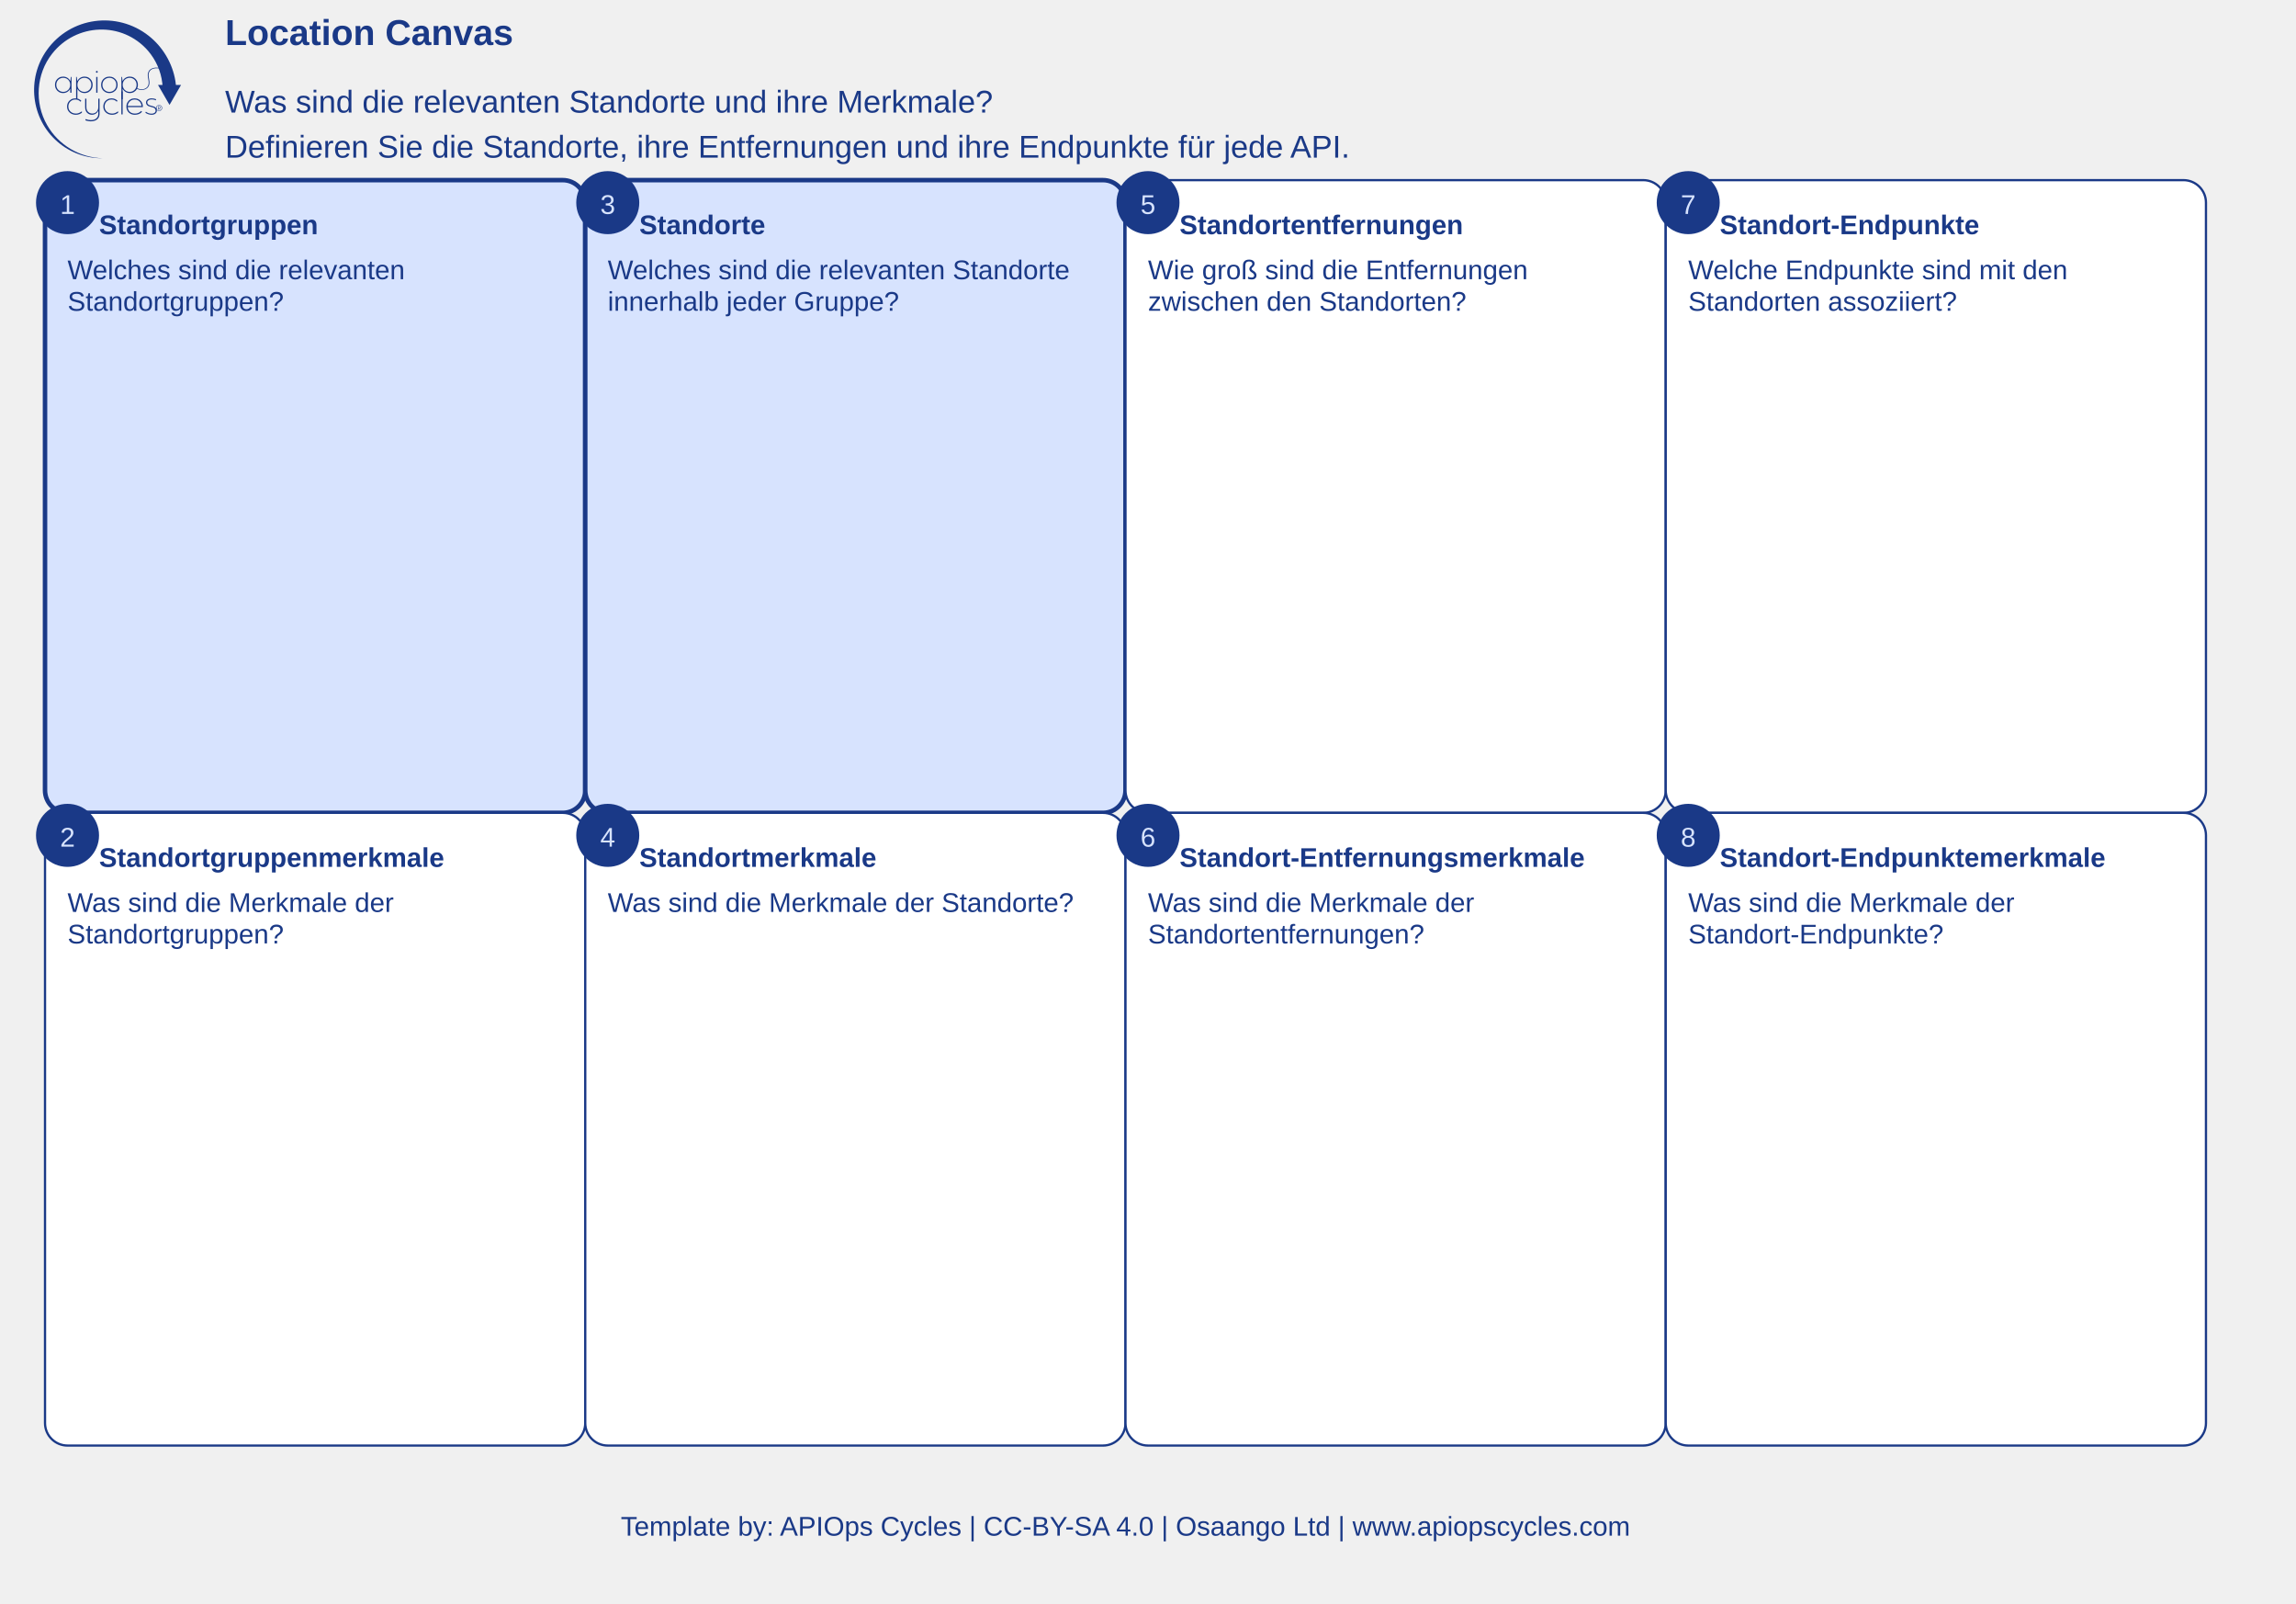
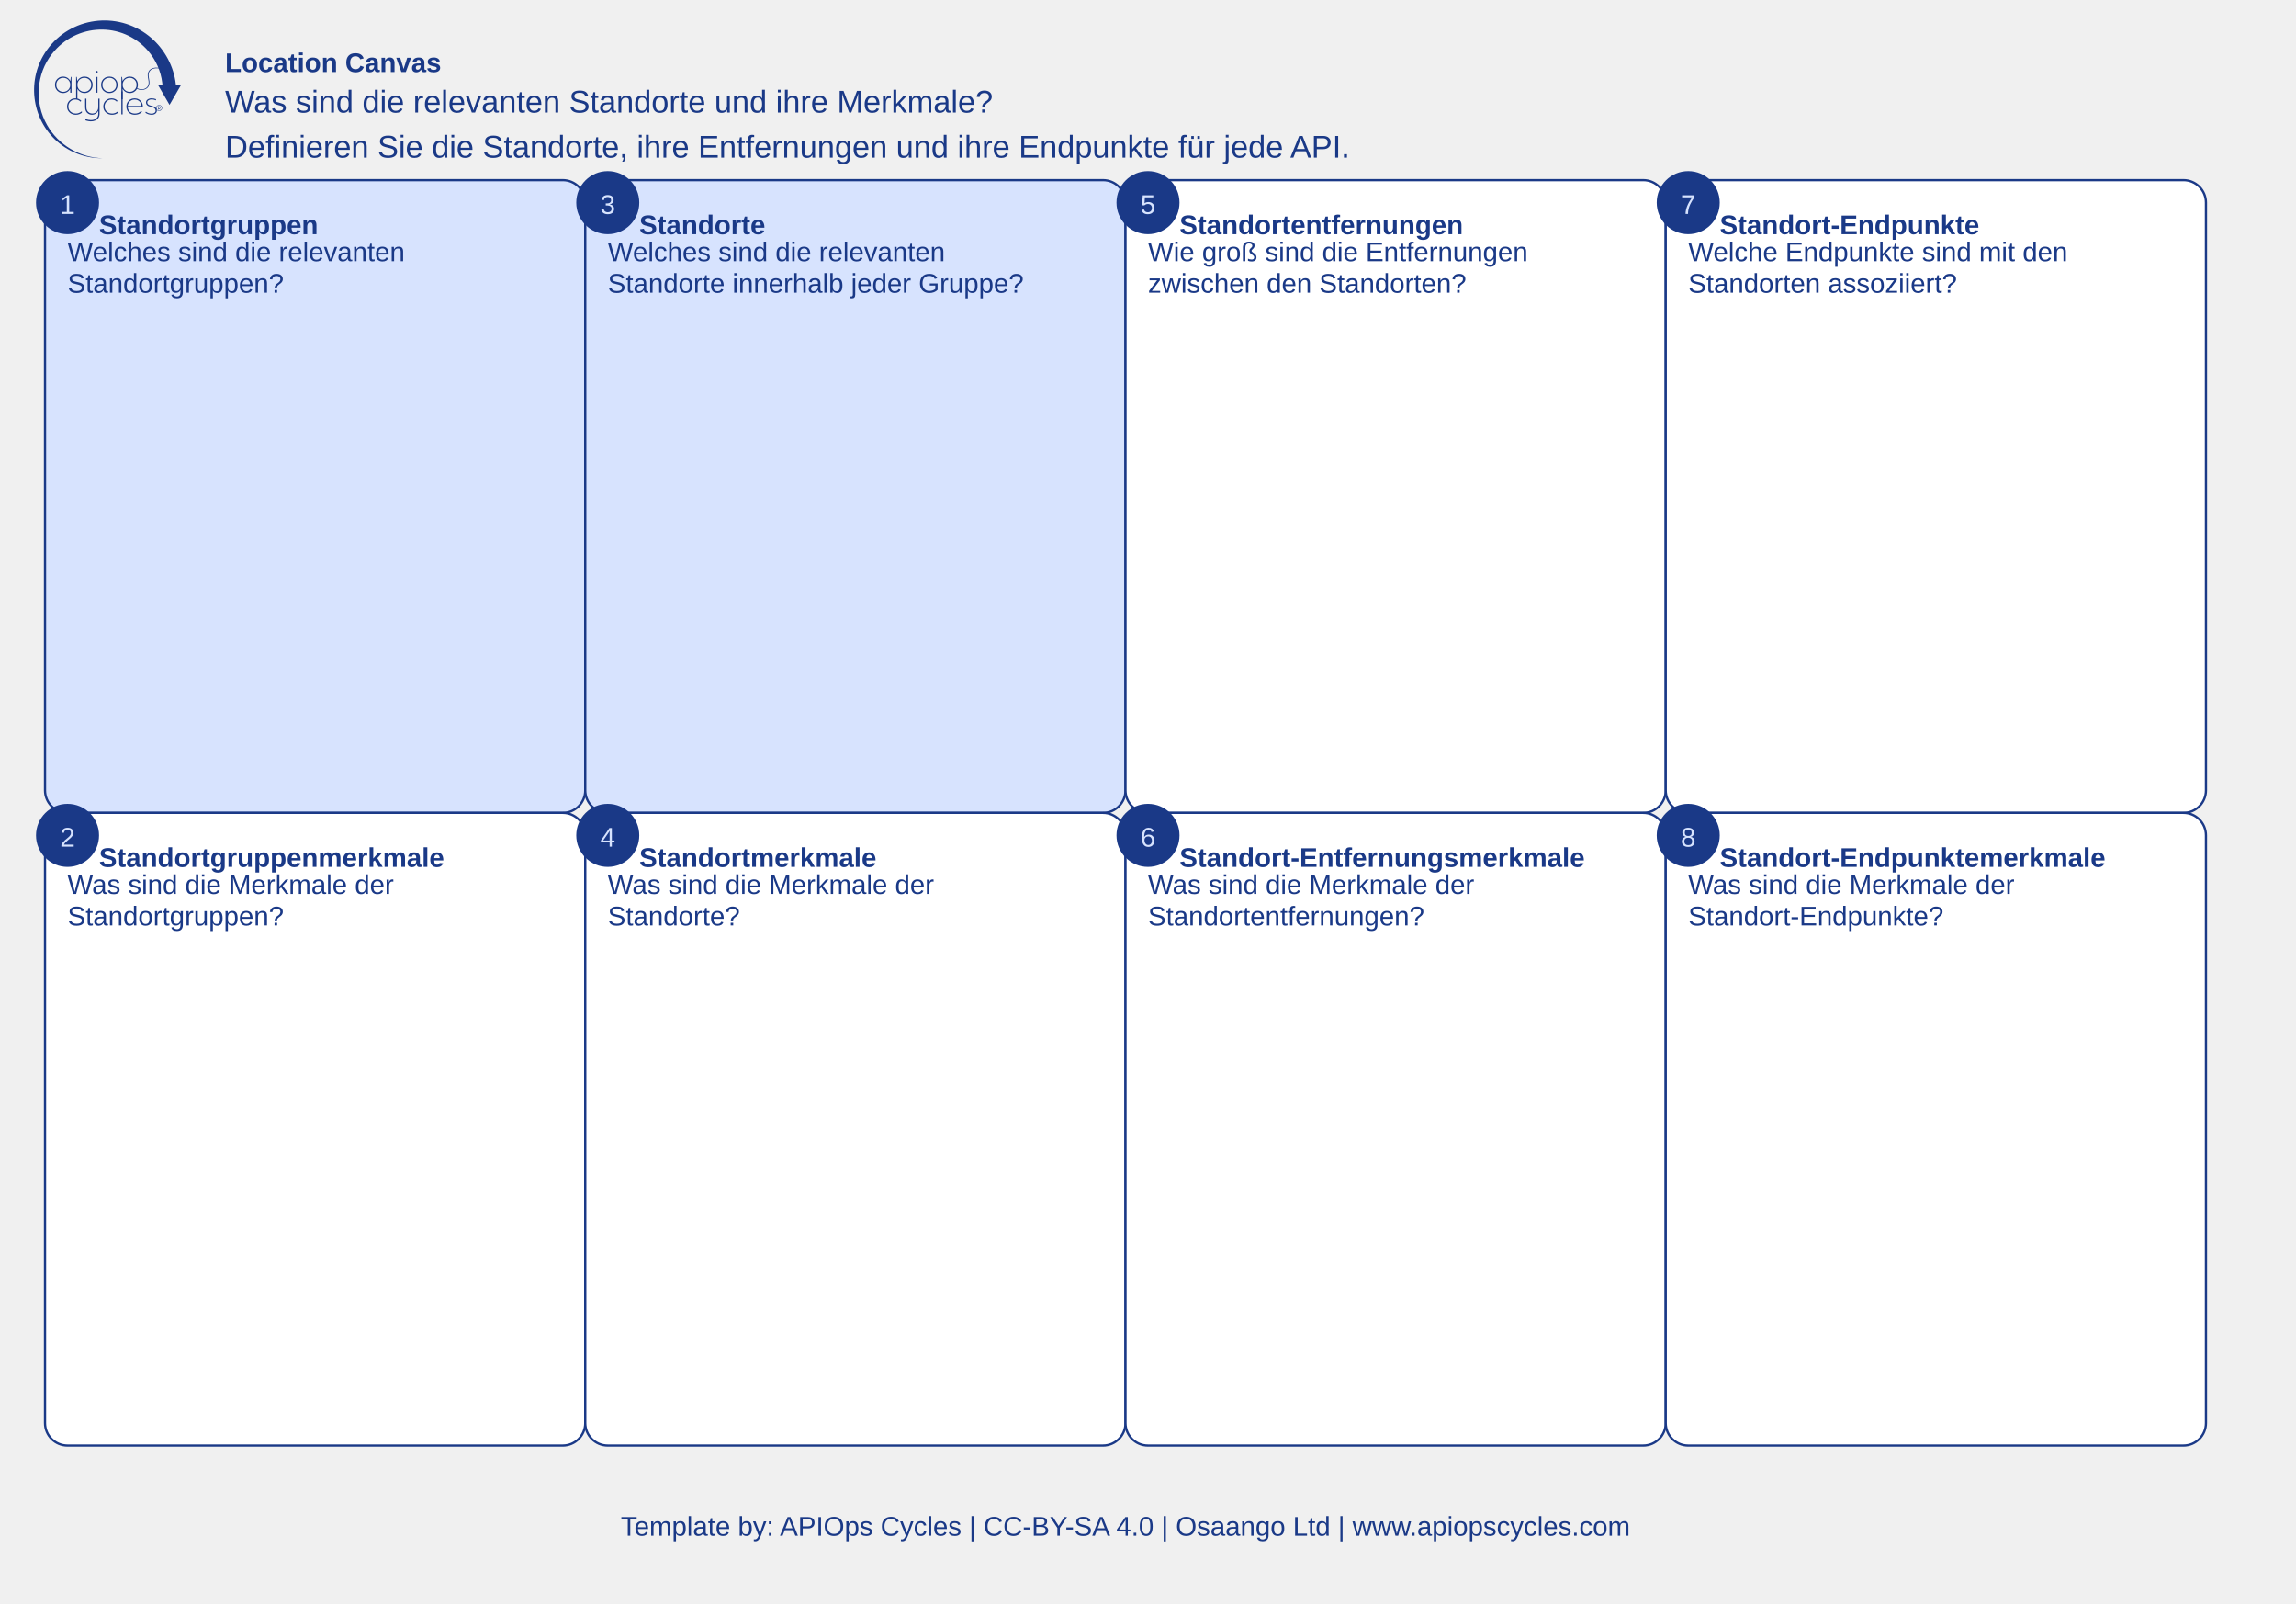
- <svg xmlns="http://www.w3.org/2000/svg" width="1020" height="712" style="background-color: rgb(245, 245, 255);">
-   <text x="100" y="20" text-anchor="start" font-family="Arial, sans-serif" font-size="16px" font-weight="bold" fill="#1a3987">Location Canvas</text>
-   <text x="100" y="50" text-anchor="start" font-family="Arial, sans-serif" font-size="14px" fill="#1a3987">Was sind die relevanten Standorte und ihre Merkmale?</text>
-   <text x="100" y="70" text-anchor="start" font-family="Arial, sans-serif" font-size="14px" fill="#1a3987">Definieren Sie die Standorte, ihre Entfernungen und ihre Endpunkte für jede API.</text>
-   <text x="500" y="682" text-anchor="middle" font-family="Arial, sans-serif" font-size="12" fill="#1a3987">Template by: APIOps Cycles | CC-BY-SA 4.0 | Osaango Ltd | <a href="http://www.apiopscycles.com" target="_blank">www.apiopscycles.com</a>
-   </text>
-   <rect x="20" y="80" width="240" height="281" fill="#ffffff" stroke="#1a3987" rx="10" ry="10" stroke-width="1" />
-   <rect x="20" y="80" width="240" height="281" fill="#d7e3fe" stroke="#1a3987" rx="10" ry="10" stroke-width="2" />
-   <circle cx="30" cy="90" r="14" fill="#1a3987" />
-   <text x="30" y="95" text-anchor="middle" font-family="Arial, sans-serif" font-size="12px" fill="#d7e3fe">1</text>
-   <text x="44" y="104" font-family="Arial, sans-serif" font-size="12px" font-weight="bold" fill="#1a3987">Standortgruppen</text>
-   <g />
-   <text x="30" y="124" font-family="Arial, sans-serif" font-size="12px" fill="#1a3987">Welches sind die relevanten </text>
-   <text x="30" y="138" font-family="Arial, sans-serif" font-size="12px" fill="#1a3987">Standortgruppen? </text>
-   <rect x="20" y="361" width="240" height="281" fill="#ffffff" stroke="#1a3987" rx="10" ry="10" stroke-width="1" />
-   <circle cx="30" cy="371" r="14" fill="#1a3987" />
-   <text x="30" y="376" text-anchor="middle" font-family="Arial, sans-serif" font-size="12px" fill="#d7e3fe">2</text>
-   <text x="44" y="385" font-family="Arial, sans-serif" font-size="12px" font-weight="bold" fill="#1a3987">Standortgruppenmerkmale</text>
-   <g />
-   <text x="30" y="405" font-family="Arial, sans-serif" font-size="12px" fill="#1a3987">Was sind die Merkmale der </text>
-   <text x="30" y="419" font-family="Arial, sans-serif" font-size="12px" fill="#1a3987">Standortgruppen? </text>
-   <rect x="260" y="80" width="240" height="281" fill="#ffffff" stroke="#1a3987" rx="10" ry="10" stroke-width="1" />
-   <rect x="260" y="80" width="240" height="281" fill="#d7e3fe" stroke="#1a3987" rx="10" ry="10" stroke-width="2" />
-   <circle cx="270" cy="90" r="14" fill="#1a3987" />
-   <text x="270" y="95" text-anchor="middle" font-family="Arial, sans-serif" font-size="12px" fill="#d7e3fe">3</text>
-   <text x="284" y="104" font-family="Arial, sans-serif" font-size="12px" font-weight="bold" fill="#1a3987">Standorte</text>
-   <g />
-   <text x="270" y="124" font-family="Arial, sans-serif" font-size="12px" fill="#1a3987">Welches sind die relevanten Standorte </text>
-   <text x="270" y="138" font-family="Arial, sans-serif" font-size="12px" fill="#1a3987">innerhalb jeder Gruppe? </text>
-   <rect x="260" y="361" width="240" height="281" fill="#ffffff" stroke="#1a3987" rx="10" ry="10" stroke-width="1" />
-   <circle cx="270" cy="371" r="14" fill="#1a3987" />
-   <text x="270" y="376" text-anchor="middle" font-family="Arial, sans-serif" font-size="12px" fill="#d7e3fe">4</text>
-   <text x="284" y="385" font-family="Arial, sans-serif" font-size="12px" font-weight="bold" fill="#1a3987">Standortmerkmale</text>
-   <g />
-   <text x="270" y="405" font-family="Arial, sans-serif" font-size="12px" fill="#1a3987">Was sind die Merkmale der Standorte? </text>
-   <rect x="500" y="80" width="240" height="281" fill="#ffffff" stroke="#1a3987" rx="10" ry="10" stroke-width="1" />
-   <circle cx="510" cy="90" r="14" fill="#1a3987" />
-   <text x="510" y="95" text-anchor="middle" font-family="Arial, sans-serif" font-size="12px" fill="#d7e3fe">5</text>
-   <text x="524" y="104" font-family="Arial, sans-serif" font-size="12px" font-weight="bold" fill="#1a3987">Standortentfernungen</text>
-   <g />
-   <text x="510" y="124" font-family="Arial, sans-serif" font-size="12px" fill="#1a3987">Wie groß sind die Entfernungen </text>
-   <text x="510" y="138" font-family="Arial, sans-serif" font-size="12px" fill="#1a3987">zwischen den Standorten? </text>
-   <rect x="500" y="361" width="240" height="281" fill="#ffffff" stroke="#1a3987" rx="10" ry="10" stroke-width="1" />
-   <circle cx="510" cy="371" r="14" fill="#1a3987" />
-   <text x="510" y="376" text-anchor="middle" font-family="Arial, sans-serif" font-size="12px" fill="#d7e3fe">6</text>
-   <text x="524" y="385" font-family="Arial, sans-serif" font-size="12px" font-weight="bold" fill="#1a3987">Standort-Entfernungsmerkmale</text>
-   <g />
-   <text x="510" y="405" font-family="Arial, sans-serif" font-size="12px" fill="#1a3987">Was sind die Merkmale der </text>
-   <text x="510" y="419" font-family="Arial, sans-serif" font-size="12px" fill="#1a3987">Standortentfernungen? </text>
-   <rect x="740" y="80" width="240" height="281" fill="#ffffff" stroke="#1a3987" rx="10" ry="10" stroke-width="1" />
-   <circle cx="750" cy="90" r="14" fill="#1a3987" />
-   <text x="750" y="95" text-anchor="middle" font-family="Arial, sans-serif" font-size="12px" fill="#d7e3fe">7</text>
-   <text x="764" y="104" font-family="Arial, sans-serif" font-size="12px" font-weight="bold" fill="#1a3987">Standort-Endpunkte</text>
-   <g />
-   <text x="750" y="124" font-family="Arial, sans-serif" font-size="12px" fill="#1a3987">Welche Endpunkte sind mit den </text>
-   <text x="750" y="138" font-family="Arial, sans-serif" font-size="12px" fill="#1a3987">Standorten assoziiert? </text>
-   <rect x="740" y="361" width="240" height="281" fill="#ffffff" stroke="#1a3987" rx="10" ry="10" stroke-width="1" />
-   <circle cx="750" cy="371" r="14" fill="#1a3987" />
-   <text x="750" y="376" text-anchor="middle" font-family="Arial, sans-serif" font-size="12px" fill="#d7e3fe">8</text>
-   <text x="764" y="385" font-family="Arial, sans-serif" font-size="12px" font-weight="bold" fill="#1a3987">Standort-Endpunktemerkmale</text>
-   <g />
-   <text x="750" y="405" font-family="Arial, sans-serif" font-size="12px" fill="#1a3987">Was sind die Merkmale der </text>
-   <text x="750" y="419" font-family="Arial, sans-serif" font-size="12px" fill="#1a3987">Standort-Endpunkte? </text>
+ <svg xmlns="http://www.w3.org/2000/svg" width="1020" height="712" font-family="Arial, sans-serif" font-size="12" style="background-color: #f5f5ff">
  <defs>
    <filter id="shadow">
      <feDropShadow dx="3" dy="3" stdDeviation="2" flood-color="rgba(0, 0, 0, 0.2)" />
    </filter>
  </defs>
-   <g transform="translate(10, 5) scale(0.1, 0.1)">
+   <g transform="translate(10, 5) scale(0.1,0.1)">
    <svg width="756" zoomAndPan="magnify" viewBox="0 0 567 567" height="756" preserveAspectRatio="xMidYMid meet" version="1.0" id="svg47">
      <defs id="defs5">
        <g id="g1" />
        <clipPath id="ecfbc6fc50">
          <path d="M 0.5 0 L 566.5 0 L 566.5 566 L 0.5 566 Z M 0.5 0 " clip-rule="nonzero" id="path1" />
        </clipPath>
        <clipPath id="4ee1efe14e">
          <path d="M 38 30 L 528.191 30 L 528.191 490 L 38 490 Z M 38 30 " clip-rule="nonzero" id="path2" />
        </clipPath>
        <clipPath id="631ef147b9">
          <path d="M 380 187 L 464 187 L 464 283 L 380 283 Z M 380 187 " clip-rule="nonzero" id="path3" />
        </clipPath>
        <clipPath id="dc9e064c61">
          <path d="M 463.609 187.988 L 458.23 287.418 L 379.734 283.168 L 385.113 183.742 Z M 463.609 187.988 " clip-rule="nonzero" id="path4" />
        </clipPath>
        <clipPath id="06f743e2a4">
          <path d="M 379.477 282.957 L 384.855 183.527 L 463.352 187.773 L 457.973 287.203 Z M 379.477 282.957 " clip-rule="nonzero" id="path5" />
        </clipPath>
      </defs>
      <g clip-path="url(#4ee1efe14e)" id="g8" style="fill:#1a3987;fill-opacity:1">
        <path fill="#ffffff" d="M 116.617 434.637 C 158.09 470.828 212.988 490.789 267.996 489.473 C 191.457 488.059 119.762 445.711 81.969 379.109 C 39.125 305.152 45.559 208.793 98.371 141.828 C 178.516 39.051 332.074 32.734 418.133 131.543 C 443.988 161.492 460.848 199.008 465.605 238.27 C 465.902 240.664 466.145 243.062 466.34 245.465 L 451.488 245.465 L 489.855 311.918 L 528.223 245.465 L 511.156 245.465 C 510.668 240.906 510.059 236.363 509.301 231.844 C 499.641 173.074 467.293 118.582 420.492 81.809 C 314.559 -1.688 159.801 18.852 81.219 129.086 C 13.043 224.371 27.914 357.969 116.617 434.637 " fill-opacity="1" fill-rule="nonzero" id="path8" style="fill:#1a3987;fill-opacity:1" />
      </g>
      <g fill="#ffffff" fill-opacity="1" id="g11" style="fill:#1a3987;fill-opacity:1">
        <g transform="translate(143.5886, 343.5815)" id="g10" style="fill:#1a3987;fill-opacity:1">
          <g id="g9" style="fill:#1a3987;fill-opacity:1">
            <path d="M 34.234 1.172 C 28.742 1.172 23.773 0.016 19.328 -2.297 C 14.879 -4.617 11.363 -7.844 8.781 -11.969 C 6.195 -16.094 4.906 -20.832 4.906 -26.188 C 4.906 -31.551 6.129 -36.273 8.578 -40.359 C 11.035 -44.453 14.32 -47.66 18.438 -49.984 C 22.562 -52.305 27.176 -53.469 32.281 -53.469 C 36.207 -53.469 39.938 -52.781 43.469 -51.406 C 47 -50.031 49.973 -47.938 52.391 -45.125 L 49.547 -42.391 C 47.516 -44.672 45.039 -46.43 42.125 -47.672 C 39.219 -48.922 35.938 -49.547 32.281 -49.547 C 28.031 -49.547 24.141 -48.562 20.609 -46.594 C 17.078 -44.633 14.281 -41.906 12.219 -38.406 C 10.156 -34.906 9.125 -30.832 9.125 -26.188 C 9.125 -21.613 10.234 -17.562 12.453 -14.031 C 14.68 -10.5 17.691 -7.734 21.484 -5.734 C 25.273 -3.742 29.523 -2.75 34.234 -2.75 C 38.098 -2.75 41.629 -3.453 44.828 -4.859 C 48.035 -6.266 51.176 -8.113 54.25 -10.406 L 54.25 -5.594 C 51.438 -3.438 48.363 -1.77 45.031 -0.594 C 41.695 0.582 38.098 1.172 34.234 1.172 Z M 34.234 1.172 " id="path9" style="fill:#1a3987;fill-opacity:1" />
          </g>
        </g>
      </g>
      <g fill="#ffffff" fill-opacity="1" id="g14" style="fill:#1a3987;fill-opacity:1">
        <g transform="translate(200.9774, 343.5815)" id="g13" style="fill:#1a3987;fill-opacity:1">
          <g id="g12" style="fill:#1a3987;fill-opacity:1">
            <path d="M 26.688 23.156 C 24.988 23.156 23.039 22.988 20.844 22.656 C 18.656 22.332 16.461 21.91 14.266 21.391 C 12.078 20.867 10.102 20.312 8.344 19.719 L 9.422 15.594 C 11.973 16.582 14.848 17.398 18.047 18.047 C 21.254 18.703 24.164 19.031 26.781 19.031 C 31.289 19.031 35.41 18.312 39.141 16.875 C 42.867 15.438 45.859 13.113 48.109 9.906 C 50.367 6.707 51.5 2.52 51.5 -2.656 L 51.5 -11.281 L 51.016 -11.281 C 49.055 -7.488 46.273 -4.461 42.672 -2.203 C 39.078 0.047 35.086 1.172 30.703 1.172 C 26.191 1.172 22.203 0.16 18.734 -1.859 C 15.273 -3.891 12.562 -6.77 10.594 -10.5 C 8.633 -14.227 7.656 -18.645 7.656 -23.75 L 7.656 -52.391 L 11.875 -52.391 L 11.875 -23.844 C 11.875 -19.52 12.723 -15.789 14.422 -12.656 C 16.117 -9.52 18.473 -7.098 21.484 -5.391 C 24.492 -3.691 27.895 -2.844 31.688 -2.844 C 35.352 -2.844 38.688 -3.738 41.688 -5.531 C 44.695 -7.332 47.082 -9.801 48.844 -12.938 C 50.613 -16.082 51.5 -19.719 51.5 -23.844 L 51.5 -52.391 L 55.719 -52.391 L 55.719 -2.656 C 55.719 3.301 54.395 8.191 51.75 12.016 C 49.102 15.848 45.586 18.66 41.203 20.453 C 36.816 22.254 31.977 23.156 26.688 23.156 Z M 26.688 23.156 " id="path11" style="fill:#1a3987;fill-opacity:1" />
          </g>
        </g>
      </g>
      <g fill="#ffffff" fill-opacity="1" id="g17" style="fill:#1a3987;fill-opacity:1">
        <g transform="translate(264.3502, 343.5815)" id="g16" style="fill:#1a3987;fill-opacity:1">
          <g id="g15" style="fill:#1a3987;fill-opacity:1">
            <path d="M 34.234 1.172 C 28.742 1.172 23.773 0.016 19.328 -2.297 C 14.879 -4.617 11.363 -7.844 8.781 -11.969 C 6.195 -16.094 4.906 -20.832 4.906 -26.188 C 4.906 -31.551 6.129 -36.273 8.578 -40.359 C 11.035 -44.453 14.32 -47.66 18.438 -49.984 C 22.562 -52.305 27.176 -53.469 32.281 -53.469 C 36.207 -53.469 39.938 -52.781 43.469 -51.406 C 47 -50.031 49.973 -47.938 52.391 -45.125 L 49.547 -42.391 C 47.516 -44.672 45.039 -46.43 42.125 -47.672 C 39.219 -48.922 35.938 -49.547 32.281 -49.547 C 28.031 -49.547 24.141 -48.562 20.609 -46.594 C 17.078 -44.633 14.281 -41.906 12.219 -38.406 C 10.156 -34.906 9.125 -30.832 9.125 -26.188 C 9.125 -21.613 10.234 -17.562 12.453 -14.031 C 14.68 -10.5 17.691 -7.734 21.484 -5.734 C 25.273 -3.742 29.523 -2.75 34.234 -2.75 C 38.098 -2.75 41.629 -3.453 44.828 -4.859 C 48.035 -6.266 51.176 -8.113 54.25 -10.406 L 54.25 -5.594 C 51.438 -3.438 48.363 -1.77 45.031 -0.594 C 41.695 0.582 38.098 1.172 34.234 1.172 Z M 34.234 1.172 " id="path14" style="fill:#1a3987;fill-opacity:1" />
          </g>
        </g>
      </g>
      <g fill="#ffffff" fill-opacity="1" id="g20" style="fill:#1a3987;fill-opacity:1">
        <g transform="translate(321.739, 343.5815)" id="g19" style="fill:#1a3987;fill-opacity:1">
          <g id="g18" style="fill:#1a3987;fill-opacity:1">
            <path d="M 7.656 0 L 7.656 -76.422 L 11.875 -76.422 L 11.875 0 Z M 7.656 0 " id="path17" style="fill:#1a3987;fill-opacity:1" />
          </g>
        </g>
      </g>
      <g fill="#ffffff" fill-opacity="1" id="g23" style="fill:#1a3987;fill-opacity:1">
        <g transform="translate(341.261, 343.5815)" id="g22" style="fill:#1a3987;fill-opacity:1">
          <g id="g21" style="fill:#1a3987;fill-opacity:1">
            <path d="M 33.266 1.172 C 27.566 1.172 22.594 0.016 18.344 -2.297 C 14.094 -4.617 10.789 -7.844 8.438 -11.969 C 6.082 -16.094 4.906 -20.832 4.906 -26.188 C 4.906 -31.551 6.129 -36.273 8.578 -40.359 C 11.035 -44.453 14.32 -47.66 18.438 -49.984 C 22.562 -52.305 27.176 -53.469 32.281 -53.469 C 37.383 -53.469 42.008 -52.305 46.156 -49.984 C 50.312 -47.66 53.598 -44.453 56.016 -40.359 C 58.441 -36.273 59.656 -31.551 59.656 -26.188 L 59.656 -24.328 L 9.219 -24.328 C 9.477 -20.078 10.641 -16.316 12.703 -13.047 C 14.766 -9.773 17.547 -7.238 21.047 -5.438 C 24.547 -3.645 28.617 -2.75 33.266 -2.75 C 37.316 -2.75 41.172 -3.5 44.828 -5 C 48.492 -6.508 51.602 -8.766 54.156 -11.766 L 56.906 -8.531 C 53.895 -5.133 50.328 -2.664 46.203 -1.125 C 42.086 0.406 37.773 1.172 33.266 1.172 Z M 9.219 -28.156 L 55.328 -28.156 C 55.066 -32.406 53.875 -36.133 51.75 -39.344 C 49.625 -42.551 46.875 -45.051 43.5 -46.844 C 40.133 -48.645 36.395 -49.547 32.281 -49.547 C 28.219 -49.547 24.504 -48.645 21.141 -46.844 C 17.773 -45.051 15.031 -42.551 12.906 -39.344 C 10.781 -36.133 9.551 -32.406 9.219 -28.156 Z M 9.219 -28.156 " id="path20" style="fill:#1a3987;fill-opacity:1" />
          </g>
        </g>
      </g>
      <g fill="#ffffff" fill-opacity="1" id="g26" style="fill:#1a3987;fill-opacity:1">
        <g transform="translate(405.8111, 343.5815)" id="g25" style="fill:#1a3987;fill-opacity:1">
          <g id="g24" style="fill:#1a3987;fill-opacity:1">
            <path d="M 24.328 1.172 C 20.211 1.172 16.367 0.52 12.797 -0.781 C 9.234 -2.094 6.145 -3.695 3.531 -5.594 L 5.203 -9.031 C 7.492 -7.195 10.27 -5.641 13.531 -4.359 C 16.801 -3.086 20.336 -2.453 24.141 -2.453 C 28.316 -2.453 31.613 -3.383 34.031 -5.25 C 36.457 -7.113 37.672 -9.516 37.672 -12.453 C 37.672 -15.535 36.656 -18.07 34.625 -20.062 C 32.602 -22.062 28.711 -23.648 22.953 -24.828 C 16.68 -26.129 12.234 -28.07 9.609 -30.656 C 6.992 -33.238 5.688 -36.426 5.688 -40.219 C 5.688 -42.645 6.453 -44.852 7.984 -46.844 C 9.523 -48.844 11.672 -50.445 14.422 -51.656 C 17.172 -52.863 20.375 -53.469 24.031 -53.469 C 27.102 -53.469 29.832 -53.207 32.219 -52.688 C 34.613 -52.164 36.859 -51.508 38.953 -50.719 L 38.953 -46.797 C 36.984 -47.648 34.77 -48.367 32.312 -48.953 C 29.863 -49.547 27.07 -49.844 23.938 -49.844 C 19.75 -49.844 16.363 -48.895 13.781 -47 C 11.195 -45.102 9.906 -42.844 9.906 -40.219 C 9.906 -38.457 10.312 -36.836 11.125 -35.359 C 11.945 -33.891 13.406 -32.582 15.5 -31.438 C 17.594 -30.301 20.602 -29.305 24.531 -28.453 C 30.938 -27.078 35.43 -25.098 38.016 -22.516 C 40.598 -19.93 41.891 -16.613 41.891 -12.562 C 41.891 -8.633 40.301 -5.363 37.125 -2.75 C 33.957 -0.133 29.691 1.172 24.328 1.172 Z M 24.328 1.172 " id="path23" style="fill:#1a3987;fill-opacity:1" />
          </g>
        </g>
      </g>
      <g fill="#ffffff" fill-opacity="1" id="g29" style="fill:#1a3987;fill-opacity:1">
        <g transform="translate(103.1736,271.3029)" id="g28" style="fill:#1a3987;fill-opacity:1">
          <g id="g27" style="fill:#1a3987;fill-opacity:1">
            <path d="m 31.969,1.188 c -4.98,0 -9.508,-1.164 -13.578,-3.484 -4.062,-2.332 -7.293,-5.566 -9.688,-9.703 -2.398,-4.133 -3.594,-8.891 -3.594,-14.266 0,-5.375 1.195,-10.109 3.594,-14.203 2.395,-4.102 5.625,-7.316 9.688,-9.641 4.07,-2.332 8.598,-3.5 13.578,-3.5 5.188,0 9.875,1.262 14.062,3.781 4.195,2.523 7.414,5.98 9.656,10.375 h 0.578 L 57.844,-52.531 h 2.266 V 0 H 55.875 V -12.297 H 55.281 C 52.988,-8.098 49.789,-4.801 45.688,-2.406 41.594,-0.008 37.02,1.188 31.969,1.188 Z M 32.562,-2.75 c 4.332,0 8.25,-1 11.75,-3 3.508,-2 6.297,-4.77 8.359,-8.312 2.07,-3.539 3.109,-7.609 3.109,-12.203 0,-4.656 -1.039,-8.738 -3.109,-12.25 -2.062,-3.508 -4.852,-6.242 -8.359,-8.203 -3.5,-1.969 -7.418,-2.953 -11.75,-2.953 -4.262,0 -8.148,0.984 -11.656,2.953 -3.512,1.961 -6.32,4.695 -8.422,8.203 -2.094,3.512 -3.141,7.594 -3.141,12.25 0,4.594 1.031,8.664 3.094,12.203 2.07,3.543 4.879,6.312 8.422,8.312 3.539,2 7.441,3 11.703,3 z m 0,0" id="path26" style="fill:#1a3987;fill-opacity:1" />
          </g>
        </g>
      </g>
      <g fill="#ffffff" fill-opacity="1" id="g32" style="fill:#1a3987;fill-opacity:1">
        <g transform="translate(170.9521,271.3029)" id="g31" style="fill:#1a3987;fill-opacity:1">
          <g id="g30" style="fill:#1a3987;fill-opacity:1">
            <path d="M 7.672,21.734 V -52.531 H 9.938 l 1.578,13.078 H 12 c 2.289,-4.395 5.535,-7.852 9.734,-10.375 4.195,-2.52 8.891,-3.781 14.078,-3.781 4.977,0 9.5,1.168 13.562,3.5 4.07,2.324 7.305,5.539 9.703,9.641 2.395,4.094 3.594,8.828 3.594,14.203 0,5.375 -1.199,10.133 -3.594,14.266 C 56.68,-7.863 53.445,-4.629 49.375,-2.297 45.312,0.023 40.789,1.188 35.812,1.188 30.82,1.188 26.258,-0.008 22.125,-2.406 18,-4.801 14.789,-8.066 12.5,-12.203 h -0.594 v 33.938 z M 35.219,-2.75 c 4.258,0 8.145,-1 11.656,-3 3.508,-2 6.297,-4.77 8.359,-8.312 2.07,-3.539 3.109,-7.609 3.109,-12.203 0,-4.656 -1.039,-8.738 -3.109,-12.25 -2.062,-3.508 -4.852,-6.242 -8.359,-8.203 -3.512,-1.969 -7.398,-2.953 -11.656,-2.953 -4.262,0 -8.164,0.984 -11.703,2.953 -3.543,1.961 -6.352,4.695 -8.422,8.203 -2.062,3.512 -3.094,7.594 -3.094,12.25 0,4.594 1.031,8.664 3.094,12.203 2.07,3.543 4.879,6.312 8.422,8.312 3.539,2 7.441,3 11.703,3 z m 0,0" id="path29" style="fill:#1a3987;fill-opacity:1" />
          </g>
        </g>
      </g>
      <g fill="#ffffff" fill-opacity="1" id="g35" style="fill:#1a3987;fill-opacity:1">
        <g transform="translate(238.2387, 271.3029)" id="g34" style="fill:#1a3987;fill-opacity:1">
          <g id="g33" style="fill:#1a3987;fill-opacity:1">
            <path d="M 9.438 -66.406 C 8.594 -66.406 7.859 -66.711 7.234 -67.328 C 6.609 -67.953 6.297 -68.691 6.297 -69.547 C 6.297 -70.398 6.609 -71.117 7.234 -71.703 C 7.859 -72.297 8.594 -72.594 9.438 -72.594 C 10.289 -72.594 11.016 -72.297 11.609 -71.703 C 12.203 -71.117 12.5 -70.398 12.5 -69.547 C 12.5 -68.691 12.203 -67.953 11.609 -67.328 C 11.016 -66.711 10.289 -66.406 9.438 -66.406 Z M 7.281 0 L 7.281 -52.531 L 11.609 -52.531 L 11.609 0 Z M 7.281 0 " id="path32" style="fill:#1a3987;fill-opacity:1" />
          </g>
        </g>
      </g>
      <g fill="#ffffff" fill-opacity="1" id="g38" style="fill:#1a3987;fill-opacity:1">
        <g transform="translate(257.0278,271.3029)" id="g37" style="fill:#1a3987;fill-opacity:1">
          <g id="g36" style="fill:#1a3987;fill-opacity:1">
            <path d="m 32.359,1.188 c -5.117,0 -9.742,-1.164 -13.875,-3.484 -4.125,-2.332 -7.418,-5.566 -9.875,-9.703 -2.461,-4.133 -3.688,-8.891 -3.688,-14.266 0,-5.375 1.227,-10.109 3.688,-14.203 2.457,-4.102 5.75,-7.316 9.875,-9.641 4.133,-2.332 8.758,-3.5 13.875,-3.5 5.113,0 9.738,1.168 13.875,3.5 4.133,2.324 7.43,5.539 9.891,9.641 2.457,4.094 3.688,8.828 3.688,14.203 0,5.375 -1.23,10.133 -3.688,14.266 -2.461,4.137 -5.758,7.371 -9.891,9.703 -4.137,2.32 -8.762,3.484 -13.875,3.484 z m 0,-3.938 c 4.332,0 8.254,-1 11.766,-3 3.508,-2 6.297,-4.77 8.359,-8.312 2.062,-3.539 3.094,-7.609 3.094,-12.203 0,-4.656 -1.031,-8.738 -3.094,-12.25 -2.062,-3.508 -4.852,-6.242 -8.359,-8.203 -3.512,-1.969 -7.434,-2.953 -11.766,-2.953 -4.262,0 -8.164,0.984 -11.703,2.953 -3.543,1.961 -6.344,4.695 -8.406,8.203 -2.062,3.512 -3.094,7.594 -3.094,12.25 0,4.594 1.031,8.664 3.094,12.203 2.062,3.543 4.863,6.312 8.406,8.312 3.539,2 7.441,3 11.703,3 z m 0,0" id="path35" style="fill:#1a3987;fill-opacity:1" />
          </g>
        </g>
      </g>
      <g fill="#ffffff" fill-opacity="1" id="g41" style="fill:#1a3987;fill-opacity:1">
        <g transform="translate(321.7568,271.3029)" id="g40" style="fill:#1a3987;fill-opacity:1">
          <g id="g39" style="fill:#1a3987;fill-opacity:1">
            <path d="M 7.672,21.734 V -52.531 H 9.938 l 1.578,13.078 H 12 c 2.289,-4.395 5.535,-7.852 9.734,-10.375 4.195,-2.52 8.891,-3.781 14.078,-3.781 4.977,0 9.5,1.168 13.562,3.5 4.07,2.324 7.305,5.539 9.703,9.641 2.395,4.094 3.594,8.828 3.594,14.203 0,5.375 -1.199,10.133 -3.594,14.266 C 56.68,-7.863 53.445,-4.629 49.375,-2.297 45.312,0.023 40.789,1.188 35.812,1.188 30.82,1.188 26.258,-0.008 22.125,-2.406 18,-4.801 14.789,-8.066 12.5,-12.203 h -0.594 v 33.938 z M 35.219,-2.75 c 4.258,0 8.145,-1 11.656,-3 3.508,-2 6.297,-4.77 8.359,-8.312 2.07,-3.539 3.109,-7.609 3.109,-12.203 0,-4.656 -1.039,-8.738 -3.109,-12.25 -2.062,-3.508 -4.852,-6.242 -8.359,-8.203 -3.512,-1.969 -7.398,-2.953 -11.656,-2.953 -4.262,0 -8.164,0.984 -11.703,2.953 -3.543,1.961 -6.352,4.695 -8.422,8.203 -2.062,3.512 -3.094,7.594 -3.094,12.25 0,4.594 1.031,8.664 3.094,12.203 2.07,3.543 4.879,6.312 8.422,8.312 3.539,2 7.441,3 11.703,3 z m 0,0" id="path38" style="fill:#1a3987;fill-opacity:1" />
          </g>
        </g>
      </g>
      <g fill="#ffffff" fill-opacity="1" id="g44" style="fill:#1a3987;fill-opacity:1">
        <g transform="translate(443.0016, 344.7426)" id="g43" style="fill:#1a3987;fill-opacity:1">
          <g id="g42" style="fill:#1a3987;fill-opacity:1">
            <path d="M 12.016 -12.578 C 10.18 -12.578 8.504 -13.008 6.984 -13.875 C 5.461 -14.75 4.242 -15.93 3.328 -17.422 C 2.41 -18.91 1.953 -20.602 1.953 -22.5 C 1.953 -24.426 2.41 -26.133 3.328 -27.625 C 4.242 -29.113 5.461 -30.289 6.984 -31.156 C 8.504 -32.031 10.18 -32.469 12.016 -32.469 C 13.879 -32.469 15.586 -32.031 17.141 -31.156 C 18.691 -30.289 19.926 -29.113 20.844 -27.625 C 21.758 -26.133 22.219 -24.426 22.219 -22.5 C 22.219 -20.602 21.758 -18.91 20.844 -17.422 C 19.926 -15.93 18.691 -14.75 17.141 -13.875 C 15.586 -13.008 13.879 -12.578 12.016 -12.578 Z M 12.016 -13.922 C 13.691 -13.922 15.172 -14.285 16.453 -15.016 C 17.742 -15.742 18.766 -16.754 19.516 -18.047 C 20.266 -19.336 20.641 -20.82 20.641 -22.5 C 20.641 -24.207 20.266 -25.703 19.516 -26.984 C 18.766 -28.273 17.742 -29.285 16.453 -30.016 C 15.172 -30.742 13.691 -31.109 12.016 -31.109 C 10.398 -31.109 8.957 -30.742 7.688 -30.016 C 6.414 -29.285 5.414 -28.273 4.688 -26.984 C 3.957 -25.703 3.594 -24.207 3.594 -22.5 C 3.594 -20.82 3.957 -19.336 4.688 -18.047 C 5.414 -16.754 6.414 -15.742 7.688 -15.016 C 8.957 -14.285 10.398 -13.922 12.016 -13.922 Z M 8.578 -16.859 L 8.578 -28.312 L 11.547 -28.312 C 13.285 -28.312 14.539 -27.879 15.312 -27.016 C 16.094 -26.148 16.484 -25.109 16.484 -23.891 C 16.484 -23.086 16.281 -22.352 15.875 -21.688 C 15.477 -21.02 14.875 -20.516 14.062 -20.172 L 16.484 -16.859 L 14.672 -16.859 L 12.578 -19.75 L 10.109 -19.75 L 10.109 -16.859 Z M 10.109 -20.906 L 11.453 -20.906 C 12.766 -20.906 13.664 -21.188 14.156 -21.75 C 14.656 -22.312 14.906 -23.023 14.906 -23.891 C 14.906 -24.797 14.656 -25.551 14.156 -26.156 C 13.664 -26.758 12.766 -27.062 11.453 -27.062 L 10.109 -27.062 Z M 10.109 -20.906 " id="path41" style="fill:#1a3987;fill-opacity:1" />
          </g>
        </g>
      </g>
      <g clip-path="url(#631ef147b9)" id="g47" transform="matrix(0.9917124,0,0,0.7826673,3.840058,40.77719)" style="fill:#1a3987;fill-opacity:1">
        <g clip-path="url(#dc9e064c61)" id="g46" style="fill:#1a3987;fill-opacity:1">
          <g clip-path="url(#06f743e2a4)" id="g45" style="fill:#1a3987;fill-opacity:1">
            <path fill="#ffffff" d="m 380.312,275.602 c -0.469,0.598 -0.363,1.461 0.23,1.93 5.379,4.219 12.348,6.117 19.121,5.199 6.773,-0.918 12.988,-4.594 17.051,-10.094 4.625,-6.254 6.59,-14.914 5.836,-25.734 -0.27,-3.887 -0.832,-7.789 -1.375,-11.559 -0.668,-4.652 -1.359,-9.465 -1.492,-14.203 -0.188,-6.918 0.91,-16.555 7.211,-23.152 3.93,-4.113 9.719,-6.754 16.297,-7.43 5.484,-0.566 11.523,0.164 18.465,2.23 0.727,0.215 1.492,-0.199 1.707,-0.926 0.031,-0.105 0.051,-0.211 0.059,-0.32 0.031,-0.617 -0.359,-1.203 -0.98,-1.387 -7.297,-2.172 -13.684,-2.934 -19.531,-2.332 -7.23,0.746 -13.621,3.68 -18,8.266 -6.957,7.281 -8.176,17.684 -7.973,25.129 0.133,4.895 0.84,9.785 1.52,14.516 0.535,3.723 1.09,7.57 1.352,11.359 0.707,10.148 -1.078,18.195 -5.301,23.91 -3.57,4.832 -9.258,8.199 -15.211,9.004 -5.953,0.805 -12.328,-0.93 -17.055,-4.637 -0.598,-0.469 -1.461,-0.367 -1.93,0.23 z m 0,0" fill-opacity="1" fill-rule="nonzero" id="path44" style="fill:#1a3987;fill-opacity:1" />
          </g>
        </g>
      </g>
    </svg>
  </g>
+   <text x="100" y="32" font-weight="bold" fill="#1a3987">Location Canvas</text>
+   <text x="100" y="50" text-anchor="start" font-family="Arial, sans-serif" font-size="14" fill="#1a3987">Was sind die relevanten Standorte und ihre Merkmale?</text>
+   <text x="100" y="70" text-anchor="start" font-family="Arial, sans-serif" font-size="14" fill="#1a3987">Definieren Sie die Standorte, ihre Entfernungen und ihre Endpunkte für jede API.</text>
+   <rect x="20" y="80" width="240" height="281" fill="#d7e3fe" stroke="#1a3987" rx="10" ry="10" />
+   <circle cx="30" cy="90" r="14" fill="#1a3987" />
+   <text x="30" y="95" text-anchor="middle" font-family="Arial, sans-serif" font-size="12" fill="#d7e3fe">1</text>
+   <text x="44" y="104" font-weight="bold" fill="#1a3987">Standortgruppen</text>
+   <text x="30" y="116" fill="#1a3987">
+     <tspan>Welches sind die relevanten</tspan>
+     <tspan x="30" dy="14">Standortgruppen?</tspan>
+   </text>
+   <rect x="20" y="361" width="240" height="281" fill="#ffffff" stroke="#1a3987" rx="10" ry="10" />
+   <circle cx="30" cy="371" r="14" fill="#1a3987" />
+   <text x="30" y="376" text-anchor="middle" font-family="Arial, sans-serif" font-size="12" fill="#d7e3fe">2</text>
+   <text x="44" y="385" font-weight="bold" fill="#1a3987">Standortgruppenmerkmale</text>
+   <text x="30" y="397" fill="#1a3987">
+     <tspan>Was sind die Merkmale der</tspan>
+     <tspan x="30" dy="14">Standortgruppen?</tspan>
+   </text>
+   <rect x="260" y="80" width="240" height="281" fill="#d7e3fe" stroke="#1a3987" rx="10" ry="10" />
+   <circle cx="270" cy="90" r="14" fill="#1a3987" />
+   <text x="270" y="95" text-anchor="middle" font-family="Arial, sans-serif" font-size="12" fill="#d7e3fe">3</text>
+   <text x="284" y="104" font-weight="bold" fill="#1a3987">Standorte</text>
+   <text x="270" y="116" fill="#1a3987">
+     <tspan>Welches sind die relevanten</tspan>
+     <tspan x="270" dy="14">Standorte innerhalb jeder Gruppe?</tspan>
+   </text>
+   <rect x="260" y="361" width="240" height="281" fill="#ffffff" stroke="#1a3987" rx="10" ry="10" />
+   <circle cx="270" cy="371" r="14" fill="#1a3987" />
+   <text x="270" y="376" text-anchor="middle" font-family="Arial, sans-serif" font-size="12" fill="#d7e3fe">4</text>
+   <text x="284" y="385" font-weight="bold" fill="#1a3987">Standortmerkmale</text>
+   <text x="270" y="397" fill="#1a3987">
+     <tspan>Was sind die Merkmale der</tspan>
+     <tspan x="270" dy="14">Standorte?</tspan>
+   </text>
+   <rect x="500" y="80" width="240" height="281" fill="#ffffff" stroke="#1a3987" rx="10" ry="10" />
+   <circle cx="510" cy="90" r="14" fill="#1a3987" />
+   <text x="510" y="95" text-anchor="middle" font-family="Arial, sans-serif" font-size="12" fill="#d7e3fe">5</text>
+   <text x="524" y="104" font-weight="bold" fill="#1a3987">Standortentfernungen</text>
+   <text x="510" y="116" fill="#1a3987">
+     <tspan>Wie groß sind die Entfernungen</tspan>
+     <tspan x="510" dy="14">zwischen den Standorten?</tspan>
+   </text>
+   <rect x="500" y="361" width="240" height="281" fill="#ffffff" stroke="#1a3987" rx="10" ry="10" />
+   <circle cx="510" cy="371" r="14" fill="#1a3987" />
+   <text x="510" y="376" text-anchor="middle" font-family="Arial, sans-serif" font-size="12" fill="#d7e3fe">6</text>
+   <text x="524" y="385" font-weight="bold" fill="#1a3987">Standort-Entfernungsmerkmale</text>
+   <text x="510" y="397" fill="#1a3987">
+     <tspan>Was sind die Merkmale der</tspan>
+     <tspan x="510" dy="14">Standortentfernungen?</tspan>
+   </text>
+   <rect x="740" y="80" width="240" height="281" fill="#ffffff" stroke="#1a3987" rx="10" ry="10" />
+   <circle cx="750" cy="90" r="14" fill="#1a3987" />
+   <text x="750" y="95" text-anchor="middle" font-family="Arial, sans-serif" font-size="12" fill="#d7e3fe">7</text>
+   <text x="764" y="104" font-weight="bold" fill="#1a3987">Standort-Endpunkte</text>
+   <text x="750" y="116" fill="#1a3987">
+     <tspan>Welche Endpunkte sind mit den</tspan>
+     <tspan x="750" dy="14">Standorten assoziiert?</tspan>
+   </text>
+   <rect x="740" y="361" width="240" height="281" fill="#ffffff" stroke="#1a3987" rx="10" ry="10" />
+   <circle cx="750" cy="371" r="14" fill="#1a3987" />
+   <text x="750" y="376" text-anchor="middle" font-family="Arial, sans-serif" font-size="12" fill="#d7e3fe">8</text>
+   <text x="764" y="385" font-weight="bold" fill="#1a3987">Standort-Endpunktemerkmale</text>
+   <text x="750" y="397" fill="#1a3987">
+     <tspan>Was sind die Merkmale der</tspan>
+     <tspan x="750" dy="14">Standort-Endpunkte?</tspan>
+   </text>
+   <text class="footer" x="500" y="682" text-anchor="middle" font-family="Arial, sans-serif" font-size="12" fill="#1a3987">Template by: APIOps Cycles | CC-BY-SA 4.0 | Osaango Ltd | <a href="http://www.apiopscycles.com" target="_blank">www.apiopscycles.com</a>
+   </text>
</svg>
